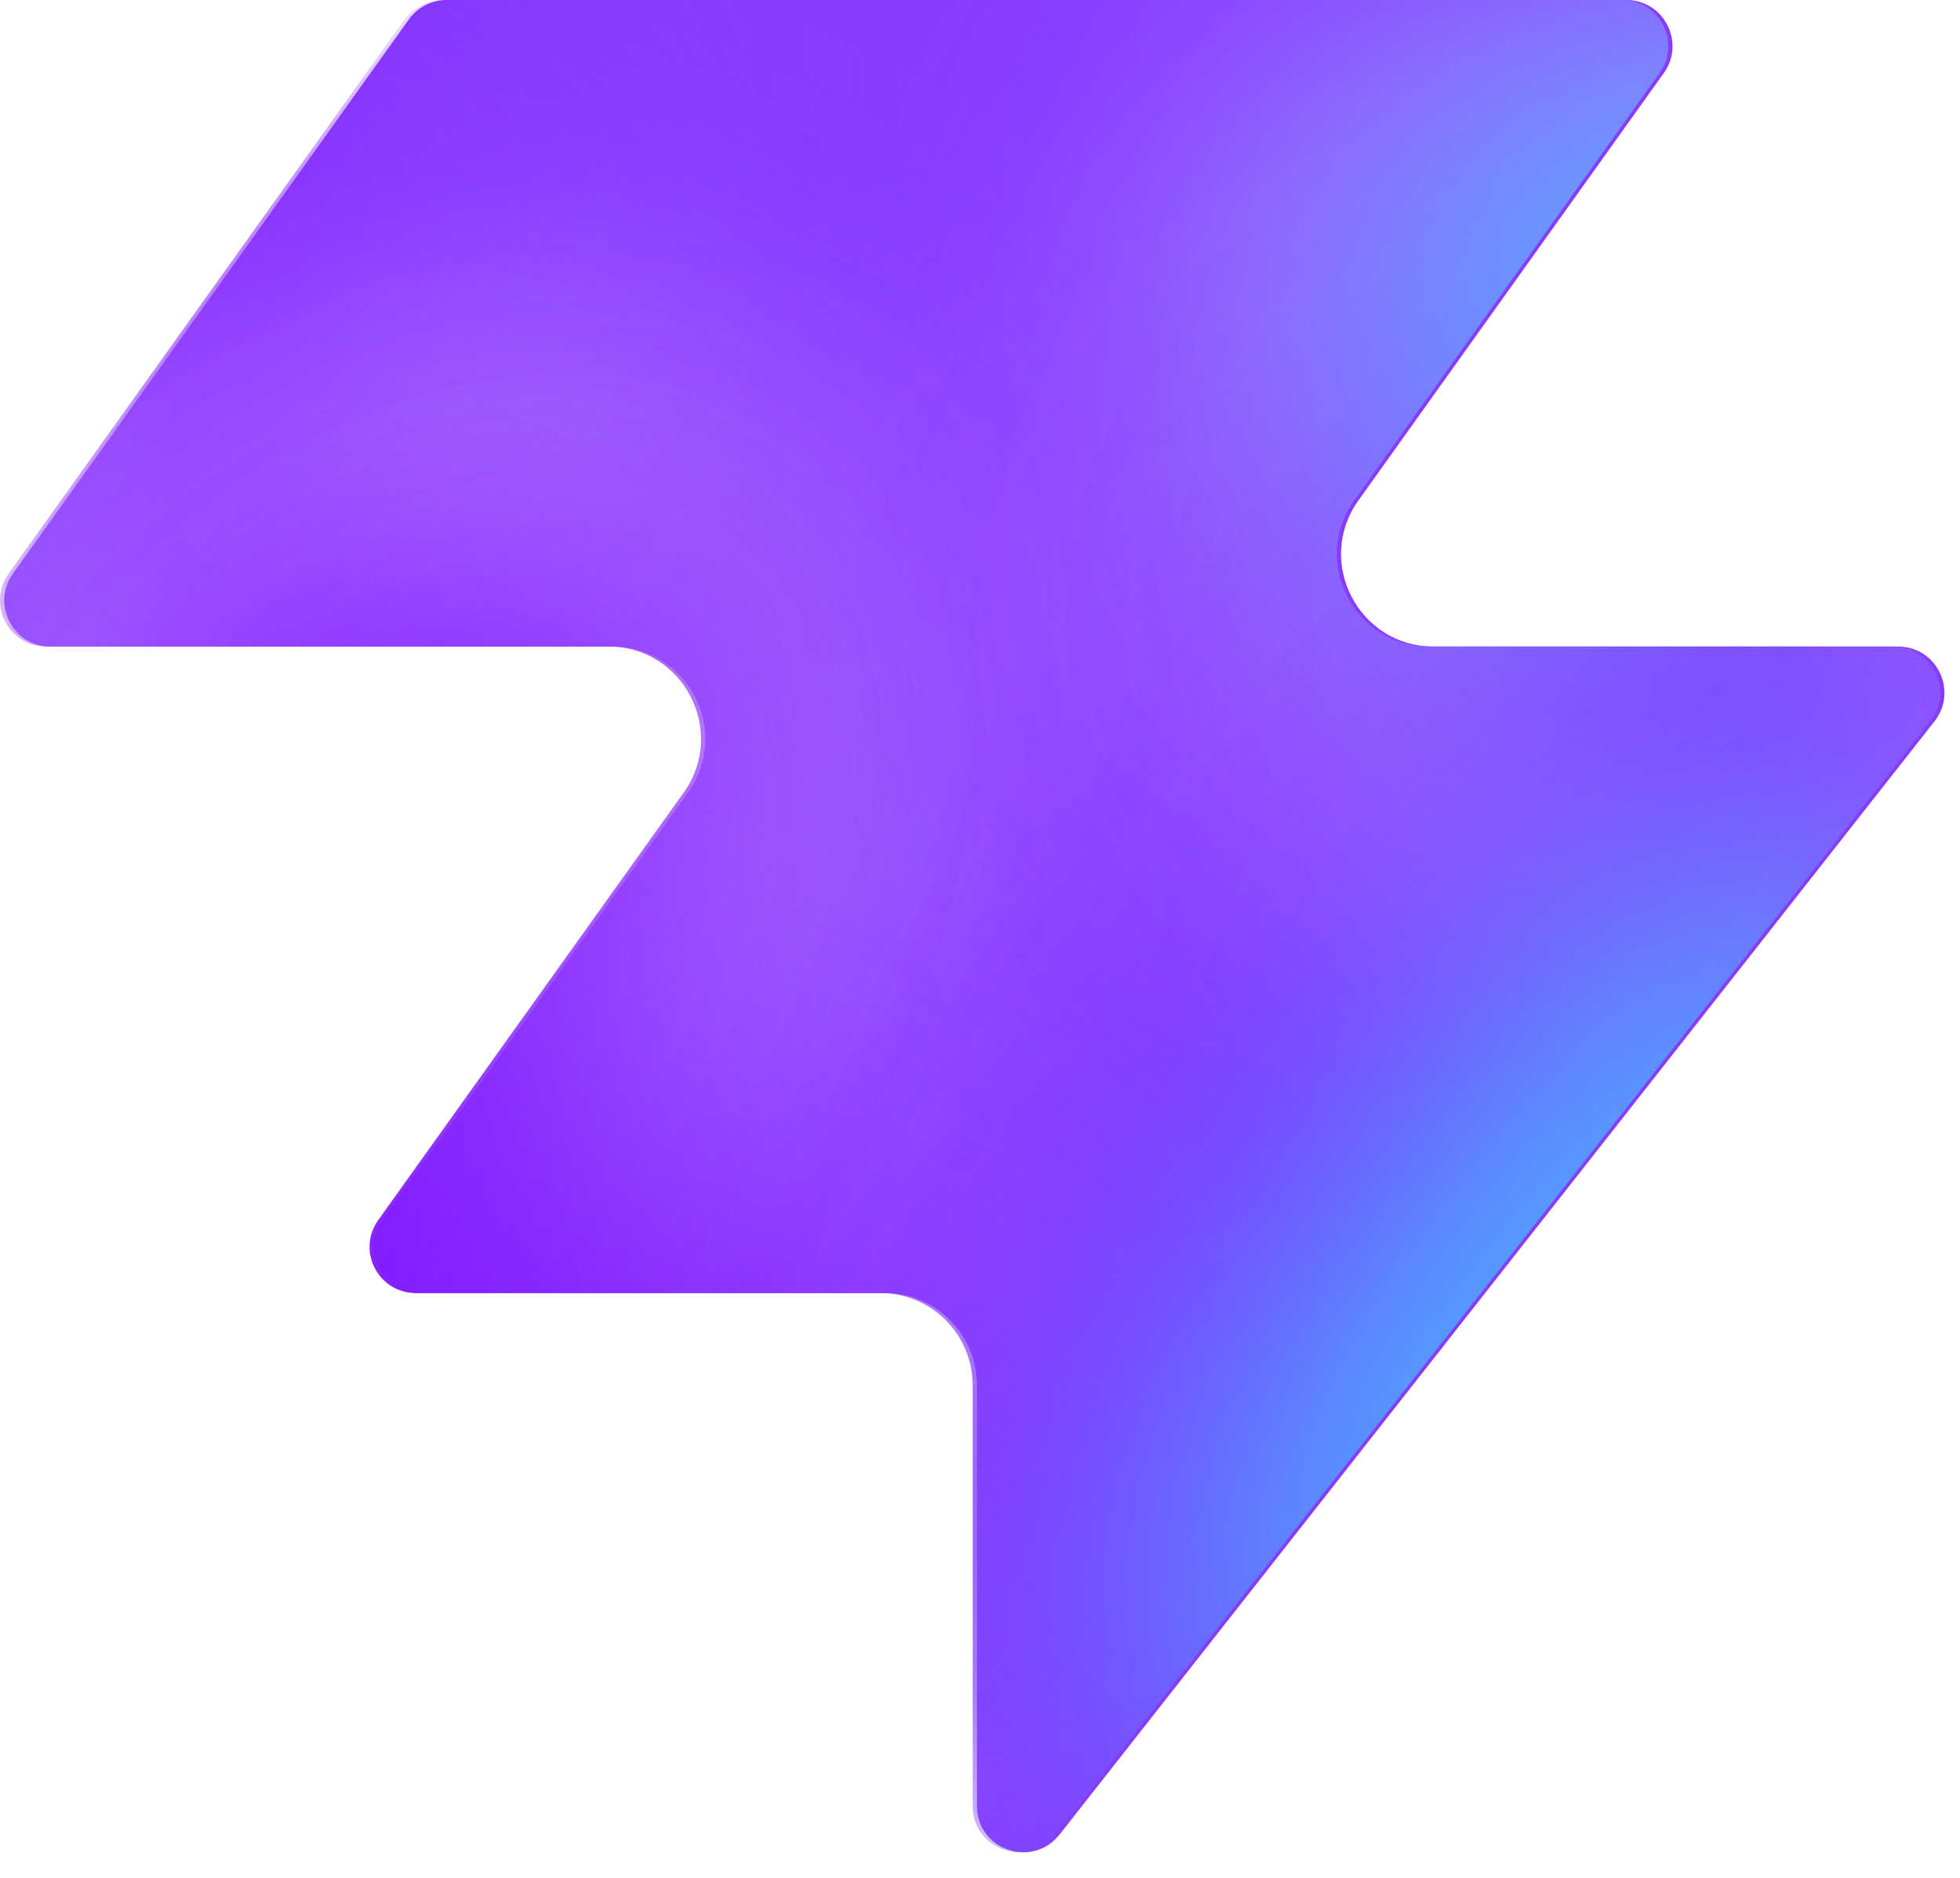
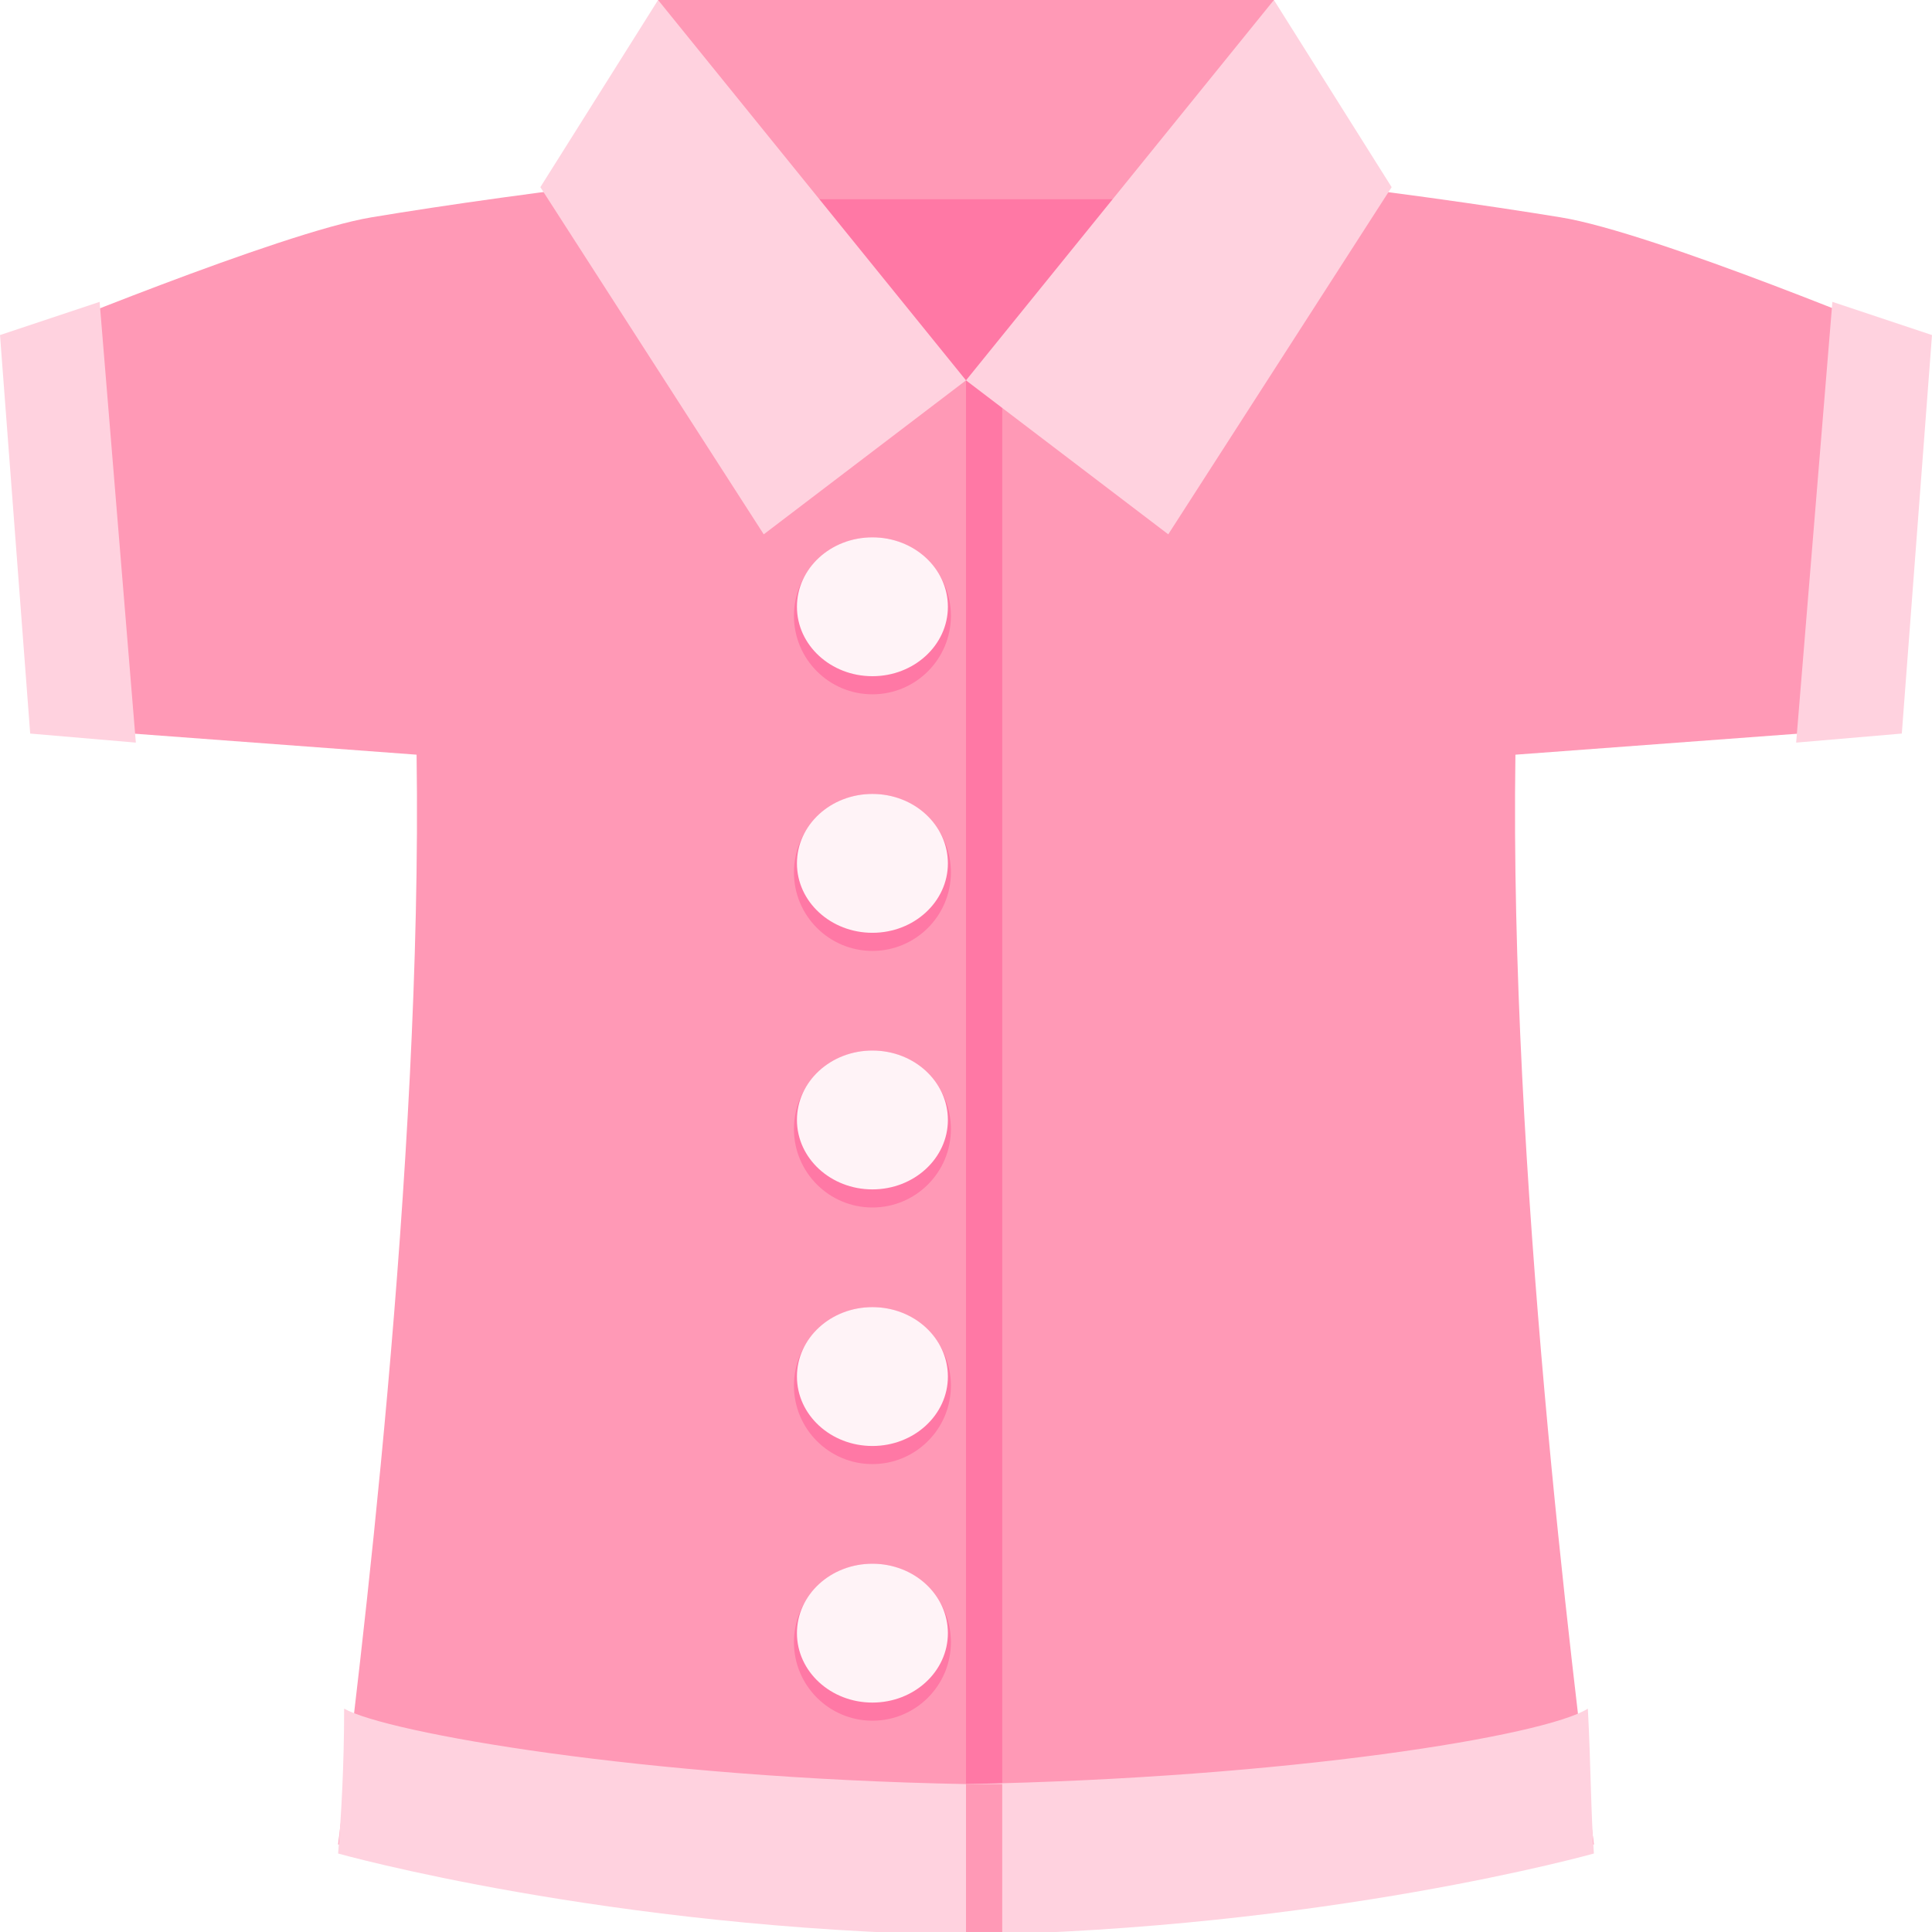
- <svg xmlns="http://www.w3.org/2000/svg" width="48" height="46" fill="none" viewBox="0 0 48 46">
-   <path fill="#863bff" d="M25.946 44.938c-.664.845-2.021.375-2.021-.698V33.937a2.26 2.26 0 0 0-2.262-2.262H10.287c-.92 0-1.456-1.04-.92-1.788l7.48-10.471c1.07-1.497 0-3.578-1.842-3.578H1.237c-.92 0-1.456-1.04-.92-1.788L10.013.474c.214-.297.556-.474.92-.474h28.894c.92 0 1.456 1.04.92 1.788l-7.48 10.471c-1.07 1.498 0 3.579 1.842 3.579h11.377c.943 0 1.473 1.088.89 1.83L25.947 44.94z" style="fill:#863bff;fill:color(display-p3 .525 .23 1);fill-opacity:1" />
-   <mask id="a" width="48" height="46" x="0" y="0" maskUnits="userSpaceOnUse" style="mask-type:alpha">
-     <path fill="#000" d="M25.842 44.938c-.664.844-2.021.375-2.021-.698V33.937a2.26 2.26 0 0 0-2.262-2.262H10.183c-.92 0-1.456-1.04-.92-1.788l7.48-10.471c1.07-1.498 0-3.579-1.842-3.579H1.133c-.92 0-1.456-1.04-.92-1.787L9.91.473c.214-.297.556-.474.92-.474h28.894c.92 0 1.456 1.04.92 1.788l-7.48 10.471c-1.07 1.498 0 3.578 1.842 3.578h11.377c.943 0 1.473 1.088.89 1.832L25.843 44.94z" style="fill:#000;fill-opacity:1" />
-   </mask>
-   <g mask="url(#a)">
-     <g filter="url(#b)">
-       <ellipse cx="5.508" cy="14.704" fill="#ede6ff" rx="5.508" ry="14.704" style="fill:#ede6ff;fill:color(display-p3 .927 .903 1);fill-opacity:1" transform="matrix(.00324 1 1 -.00324 -4.47 31.516)" />
-     </g>
-     <g filter="url(#c)">
-       <ellipse cx="10.399" cy="29.851" fill="#ede6ff" rx="10.399" ry="29.851" style="fill:#ede6ff;fill:color(display-p3 .927 .903 1);fill-opacity:1" transform="matrix(.00324 1 1 -.00324 -39.328 7.883)" />
-     </g>
-     <g filter="url(#d)">
-       <ellipse cx="5.508" cy="30.487" fill="#7e14ff" rx="5.508" ry="30.487" style="fill:#7e14ff;fill:color(display-p3 .492 .077 1);fill-opacity:1" transform="rotate(89.814 -25.913 -14.639)scale(1 -1)" />
-     </g>
-     <g filter="url(#e)">
-       <ellipse cx="5.508" cy="30.599" fill="#7e14ff" rx="5.508" ry="30.599" style="fill:#7e14ff;fill:color(display-p3 .492 .077 1);fill-opacity:1" transform="rotate(89.814 -32.644 -3.334)scale(1 -1)" />
-     </g>
-     <g filter="url(#f)">
-       <ellipse cx="5.508" cy="30.599" fill="#7e14ff" rx="5.508" ry="30.599" style="fill:#7e14ff;fill:color(display-p3 .492 .077 1);fill-opacity:1" transform="matrix(.00324 1 1 -.00324 -34.34 30.47)" />
-     </g>
-     <g filter="url(#g)">
-       <ellipse cx="14.072" cy="22.078" fill="#ede6ff" rx="14.072" ry="22.078" style="fill:#ede6ff;fill:color(display-p3 .927 .903 1);fill-opacity:1" transform="rotate(93.35 24.506 48.493)scale(-1 1)" />
-     </g>
-     <g filter="url(#h)">
-       <ellipse cx="3.47" cy="21.501" fill="#7e14ff" rx="3.47" ry="21.501" style="fill:#7e14ff;fill:color(display-p3 .492 .077 1);fill-opacity:1" transform="rotate(89.009 28.708 47.59)scale(-1 1)" />
-     </g>
-     <g filter="url(#i)">
-       <ellipse cx="3.47" cy="21.501" fill="#7e14ff" rx="3.47" ry="21.501" style="fill:#7e14ff;fill:color(display-p3 .492 .077 1);fill-opacity:1" transform="rotate(89.009 28.708 47.59)scale(-1 1)" />
-     </g>
-     <g filter="url(#j)">
-       <ellipse cx=".387" cy="8.972" fill="#7e14ff" rx="4.407" ry="29.108" style="fill:#7e14ff;fill:color(display-p3 .492 .077 1);fill-opacity:1" transform="rotate(39.51 .387 8.972)" />
-     </g>
-     <g filter="url(#k)">
-       <ellipse cx="47.523" cy="-6.092" fill="#7e14ff" rx="4.407" ry="29.108" style="fill:#7e14ff;fill:color(display-p3 .492 .077 1);fill-opacity:1" transform="rotate(37.892 47.523 -6.092)" />
-     </g>
-     <g filter="url(#l)">
-       <ellipse cx="41.412" cy="6.333" fill="#47bfff" rx="5.971" ry="9.665" style="fill:#47bfff;fill:color(display-p3 .28 .748 1);fill-opacity:1" transform="rotate(37.892 41.412 6.333)" />
-     </g>
-     <g filter="url(#m)">
-       <ellipse cx="-1.879" cy="38.332" fill="#7e14ff" rx="4.407" ry="29.108" style="fill:#7e14ff;fill:color(display-p3 .492 .077 1);fill-opacity:1" transform="rotate(37.892 -1.88 38.332)" />
-     </g>
-     <g filter="url(#n)">
-       <ellipse cx="-1.879" cy="38.332" fill="#7e14ff" rx="4.407" ry="29.108" style="fill:#7e14ff;fill:color(display-p3 .492 .077 1);fill-opacity:1" transform="rotate(37.892 -1.88 38.332)" />
-     </g>
-     <g filter="url(#o)">
-       <ellipse cx="35.651" cy="29.907" fill="#7e14ff" rx="4.407" ry="29.108" style="fill:#7e14ff;fill:color(display-p3 .492 .077 1);fill-opacity:1" transform="rotate(37.892 35.651 29.907)" />
-     </g>
-     <g filter="url(#p)">
-       <ellipse cx="38.418" cy="32.4" fill="#47bfff" rx="5.971" ry="15.297" style="fill:#47bfff;fill:color(display-p3 .28 .748 1);fill-opacity:1" transform="rotate(37.892 38.418 32.4)" />
-     </g>
+ <svg xmlns="http://www.w3.org/2000/svg" aria-hidden="true" role="img" width="64" height="64" viewBox="0 0 64 64" style="color: rgb(74, 85, 101); opacity: 1; transform: rotate(0deg);">
+   <path fill="#ff99b6" d="M1.7 24.1L.6 11.3s8.7-3.6 11.7-4.1c4.8-.8 14-2 19.7-2s14.8 1.2 19.7 2c3.1.5 11.7 4.1 11.7 4.1l-1.1 12.8l-12.1.9c-.2 13.7 1.9 30.5 2.6 36.1c0 0-8.9.4-20.8.5c-11.9-.1-20.8-.5-20.8-.5c.7-5.6 2.8-22.4 2.6-36.1z" />
+   <g fill="#ff78a5">
+     <path d="M32 12.4h1.2v49.2H32z" />
+     <path d="M26.3 5.6h11.5v7H26.3z" />
  </g>
-   <defs>
-     <filter id="b" width="60.045" height="41.654" x="-19.77" y="16.149" color-interpolation-filters="sRGB" filterUnits="userSpaceOnUse">
-       <feFlood flood-opacity="0" result="BackgroundImageFix" />
-       <feBlend in="SourceGraphic" in2="BackgroundImageFix" result="shape" />
-       <feGaussianBlur result="effect1_foregroundBlur_2002_17158" stdDeviation="7.659" />
-     </filter>
-     <filter id="c" width="90.34" height="51.437" x="-54.613" y="-7.533" color-interpolation-filters="sRGB" filterUnits="userSpaceOnUse">
-       <feFlood flood-opacity="0" result="BackgroundImageFix" />
-       <feBlend in="SourceGraphic" in2="BackgroundImageFix" result="shape" />
-       <feGaussianBlur result="effect1_foregroundBlur_2002_17158" stdDeviation="7.659" />
-     </filter>
-     <filter id="d" width="79.355" height="29.4" x="-49.64" y="2.03" color-interpolation-filters="sRGB" filterUnits="userSpaceOnUse">
-       <feFlood flood-opacity="0" result="BackgroundImageFix" />
-       <feBlend in="SourceGraphic" in2="BackgroundImageFix" result="shape" />
-       <feGaussianBlur result="effect1_foregroundBlur_2002_17158" stdDeviation="4.596" />
-     </filter>
-     <filter id="e" width="79.579" height="29.4" x="-45.045" y="20.029" color-interpolation-filters="sRGB" filterUnits="userSpaceOnUse">
-       <feFlood flood-opacity="0" result="BackgroundImageFix" />
-       <feBlend in="SourceGraphic" in2="BackgroundImageFix" result="shape" />
-       <feGaussianBlur result="effect1_foregroundBlur_2002_17158" stdDeviation="4.596" />
-     </filter>
-     <filter id="f" width="79.579" height="29.4" x="-43.513" y="21.178" color-interpolation-filters="sRGB" filterUnits="userSpaceOnUse">
-       <feFlood flood-opacity="0" result="BackgroundImageFix" />
-       <feBlend in="SourceGraphic" in2="BackgroundImageFix" result="shape" />
-       <feGaussianBlur result="effect1_foregroundBlur_2002_17158" stdDeviation="4.596" />
-     </filter>
-     <filter id="g" width="74.749" height="58.852" x="15.756" y="-17.901" color-interpolation-filters="sRGB" filterUnits="userSpaceOnUse">
-       <feFlood flood-opacity="0" result="BackgroundImageFix" />
-       <feBlend in="SourceGraphic" in2="BackgroundImageFix" result="shape" />
-       <feGaussianBlur result="effect1_foregroundBlur_2002_17158" stdDeviation="7.659" />
-     </filter>
-     <filter id="h" width="61.377" height="25.362" x="23.548" y="2.284" color-interpolation-filters="sRGB" filterUnits="userSpaceOnUse">
-       <feFlood flood-opacity="0" result="BackgroundImageFix" />
-       <feBlend in="SourceGraphic" in2="BackgroundImageFix" result="shape" />
-       <feGaussianBlur result="effect1_foregroundBlur_2002_17158" stdDeviation="4.596" />
-     </filter>
-     <filter id="i" width="61.377" height="25.362" x="23.548" y="2.284" color-interpolation-filters="sRGB" filterUnits="userSpaceOnUse">
-       <feFlood flood-opacity="0" result="BackgroundImageFix" />
-       <feBlend in="SourceGraphic" in2="BackgroundImageFix" result="shape" />
-       <feGaussianBlur result="effect1_foregroundBlur_2002_17158" stdDeviation="4.596" />
-     </filter>
-     <filter id="j" width="56.045" height="63.649" x="-27.636" y="-22.853" color-interpolation-filters="sRGB" filterUnits="userSpaceOnUse">
-       <feFlood flood-opacity="0" result="BackgroundImageFix" />
-       <feBlend in="SourceGraphic" in2="BackgroundImageFix" result="shape" />
-       <feGaussianBlur result="effect1_foregroundBlur_2002_17158" stdDeviation="4.596" />
-     </filter>
-     <filter id="k" width="54.814" height="64.646" x="20.116" y="-38.415" color-interpolation-filters="sRGB" filterUnits="userSpaceOnUse">
-       <feFlood flood-opacity="0" result="BackgroundImageFix" />
-       <feBlend in="SourceGraphic" in2="BackgroundImageFix" result="shape" />
-       <feGaussianBlur result="effect1_foregroundBlur_2002_17158" stdDeviation="4.596" />
-     </filter>
-     <filter id="l" width="33.541" height="35.313" x="24.641" y="-11.323" color-interpolation-filters="sRGB" filterUnits="userSpaceOnUse">
-       <feFlood flood-opacity="0" result="BackgroundImageFix" />
-       <feBlend in="SourceGraphic" in2="BackgroundImageFix" result="shape" />
-       <feGaussianBlur result="effect1_foregroundBlur_2002_17158" stdDeviation="4.596" />
-     </filter>
-     <filter id="m" width="54.814" height="64.646" x="-29.286" y="6.009" color-interpolation-filters="sRGB" filterUnits="userSpaceOnUse">
-       <feFlood flood-opacity="0" result="BackgroundImageFix" />
-       <feBlend in="SourceGraphic" in2="BackgroundImageFix" result="shape" />
-       <feGaussianBlur result="effect1_foregroundBlur_2002_17158" stdDeviation="4.596" />
-     </filter>
-     <filter id="n" width="54.814" height="64.646" x="-29.286" y="6.009" color-interpolation-filters="sRGB" filterUnits="userSpaceOnUse">
-       <feFlood flood-opacity="0" result="BackgroundImageFix" />
-       <feBlend in="SourceGraphic" in2="BackgroundImageFix" result="shape" />
-       <feGaussianBlur result="effect1_foregroundBlur_2002_17158" stdDeviation="4.596" />
-     </filter>
-     <filter id="o" width="54.814" height="64.646" x="8.244" y="-2.416" color-interpolation-filters="sRGB" filterUnits="userSpaceOnUse">
-       <feFlood flood-opacity="0" result="BackgroundImageFix" />
-       <feBlend in="SourceGraphic" in2="BackgroundImageFix" result="shape" />
-       <feGaussianBlur result="effect1_foregroundBlur_2002_17158" stdDeviation="4.596" />
-     </filter>
-     <filter id="p" width="39.409" height="43.623" x="18.713" y="10.588" color-interpolation-filters="sRGB" filterUnits="userSpaceOnUse">
-       <feFlood flood-opacity="0" result="BackgroundImageFix" />
-       <feBlend in="SourceGraphic" in2="BackgroundImageFix" result="shape" />
-       <feGaussianBlur result="effect1_foregroundBlur_2002_17158" stdDeviation="4.596" />
-     </filter>
-   </defs>
+   <path fill="#ff99b6" d="M21.8 0h20.4v6.6H21.8z" />
+   <g fill="#ffd2df">
+     <path d="m42.2 0l3.9 6.2l-7.4 11.5l-6.7-5.1z" />
+     <path d="m21.8 0l-3.9 6.2l7.4 11.5l6.7-5.1z" />
+   </g>
+   <circle cx="28.9" cy="20.4" r="2.6" fill="#ff78a5" />
+   <ellipse cx="28.9" cy="20.1" fill="#fff3f7" rx="2.5" ry="2.3" />
+   <circle cx="28.9" cy="28.9" r="2.6" fill="#ff78a5" />
+   <ellipse cx="28.9" cy="28.6" fill="#fff3f7" rx="2.5" ry="2.3" />
+   <circle cx="28.9" cy="37.4" r="2.6" fill="#ff78a5" />
+   <ellipse cx="28.9" cy="37.1" fill="#fff3f7" rx="2.5" ry="2.3" />
+   <circle cx="28.9" cy="45.9" r="2.6" fill="#ff78a5" />
+   <ellipse cx="28.9" cy="45.6" fill="#fff3f7" rx="2.5" ry="2.3" />
+   <circle cx="28.9" cy="54.4" r="2.6" fill="#ff78a5" />
+   <ellipse cx="28.9" cy="54.1" fill="#fff3f7" rx="2.5" ry="2.3" />
+   <path fill="#ffd2df" d="M64 11.1L60.7 10l-1.2 14.6l3.5-.3zm-64 0L3.3 10l1.2 14.6l-3.5-.3zm32 48c10.7-.2 19.2-1.6 20.6-2.5c.1 1.9.1 3.5.2 4.8c0 0-8.9 2.5-20.8 2.7c-11.9-.2-20.8-2.7-20.8-2.7c.1-1.2.2-2.9.2-4.8c1.4.8 9.9 2.3 20.6 2.5" />
+   <path fill="#ff99b6" d="M32 59.1h1.2V64H32z" />
</svg>
